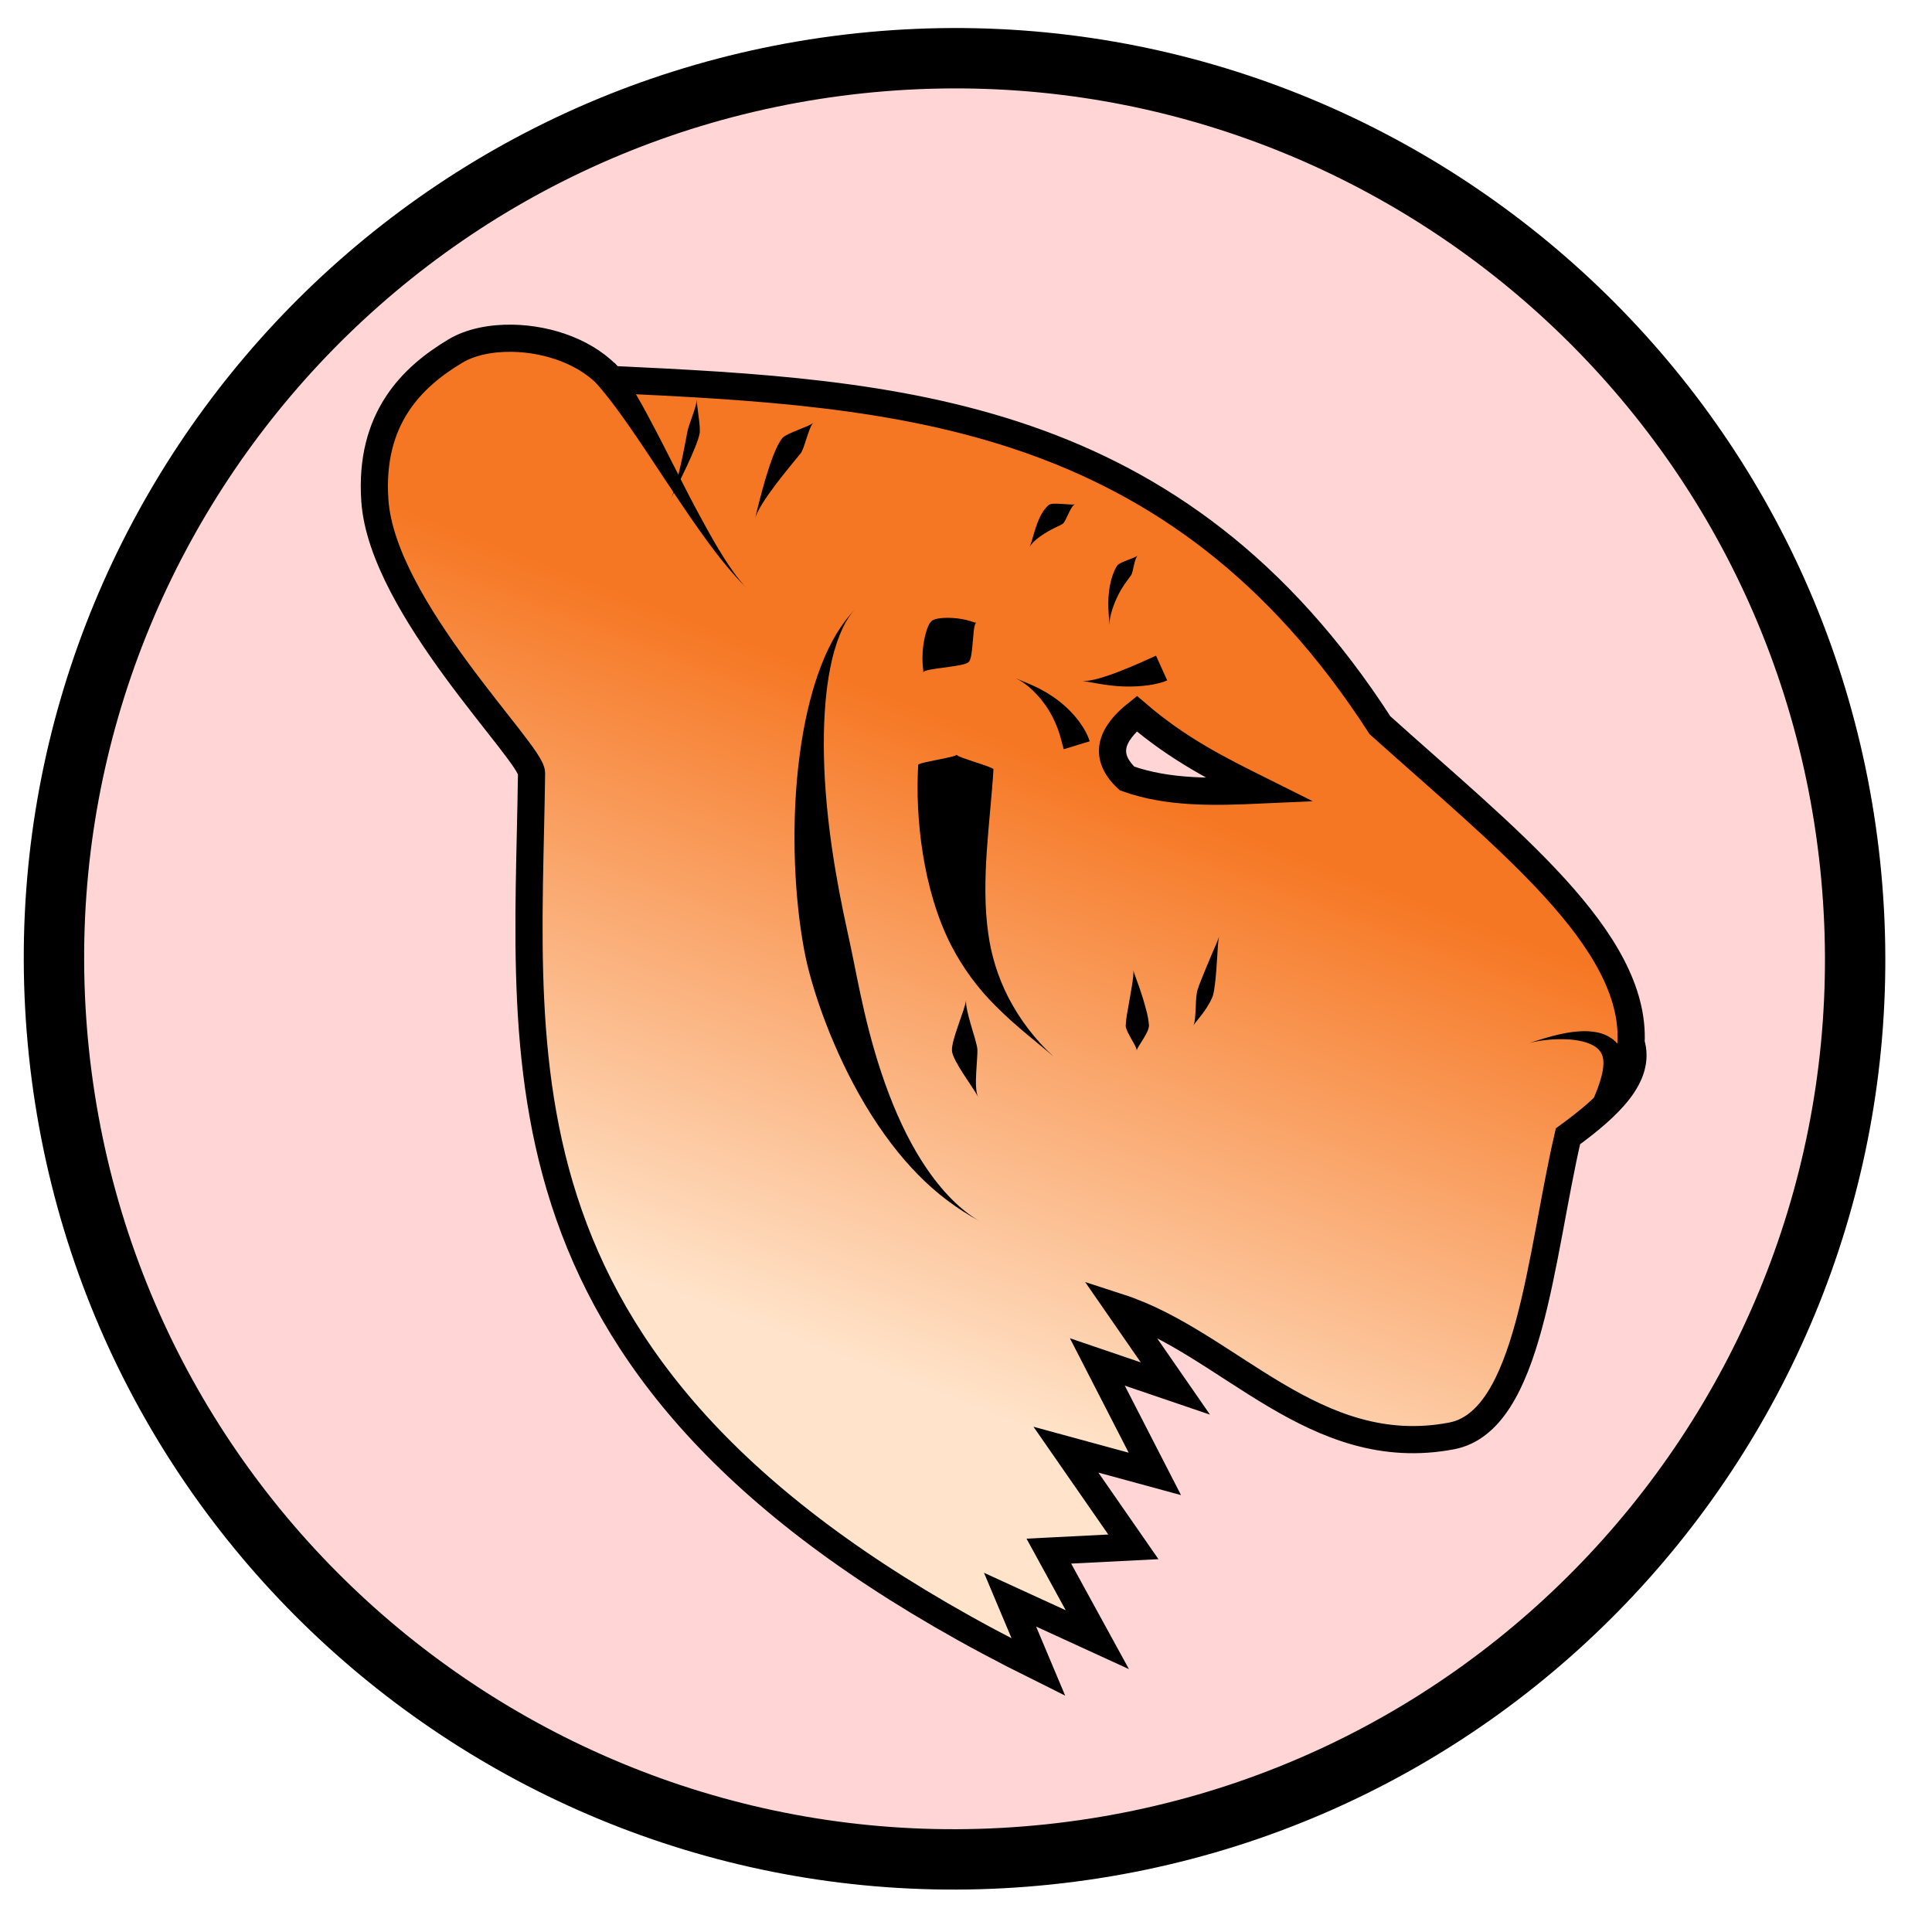
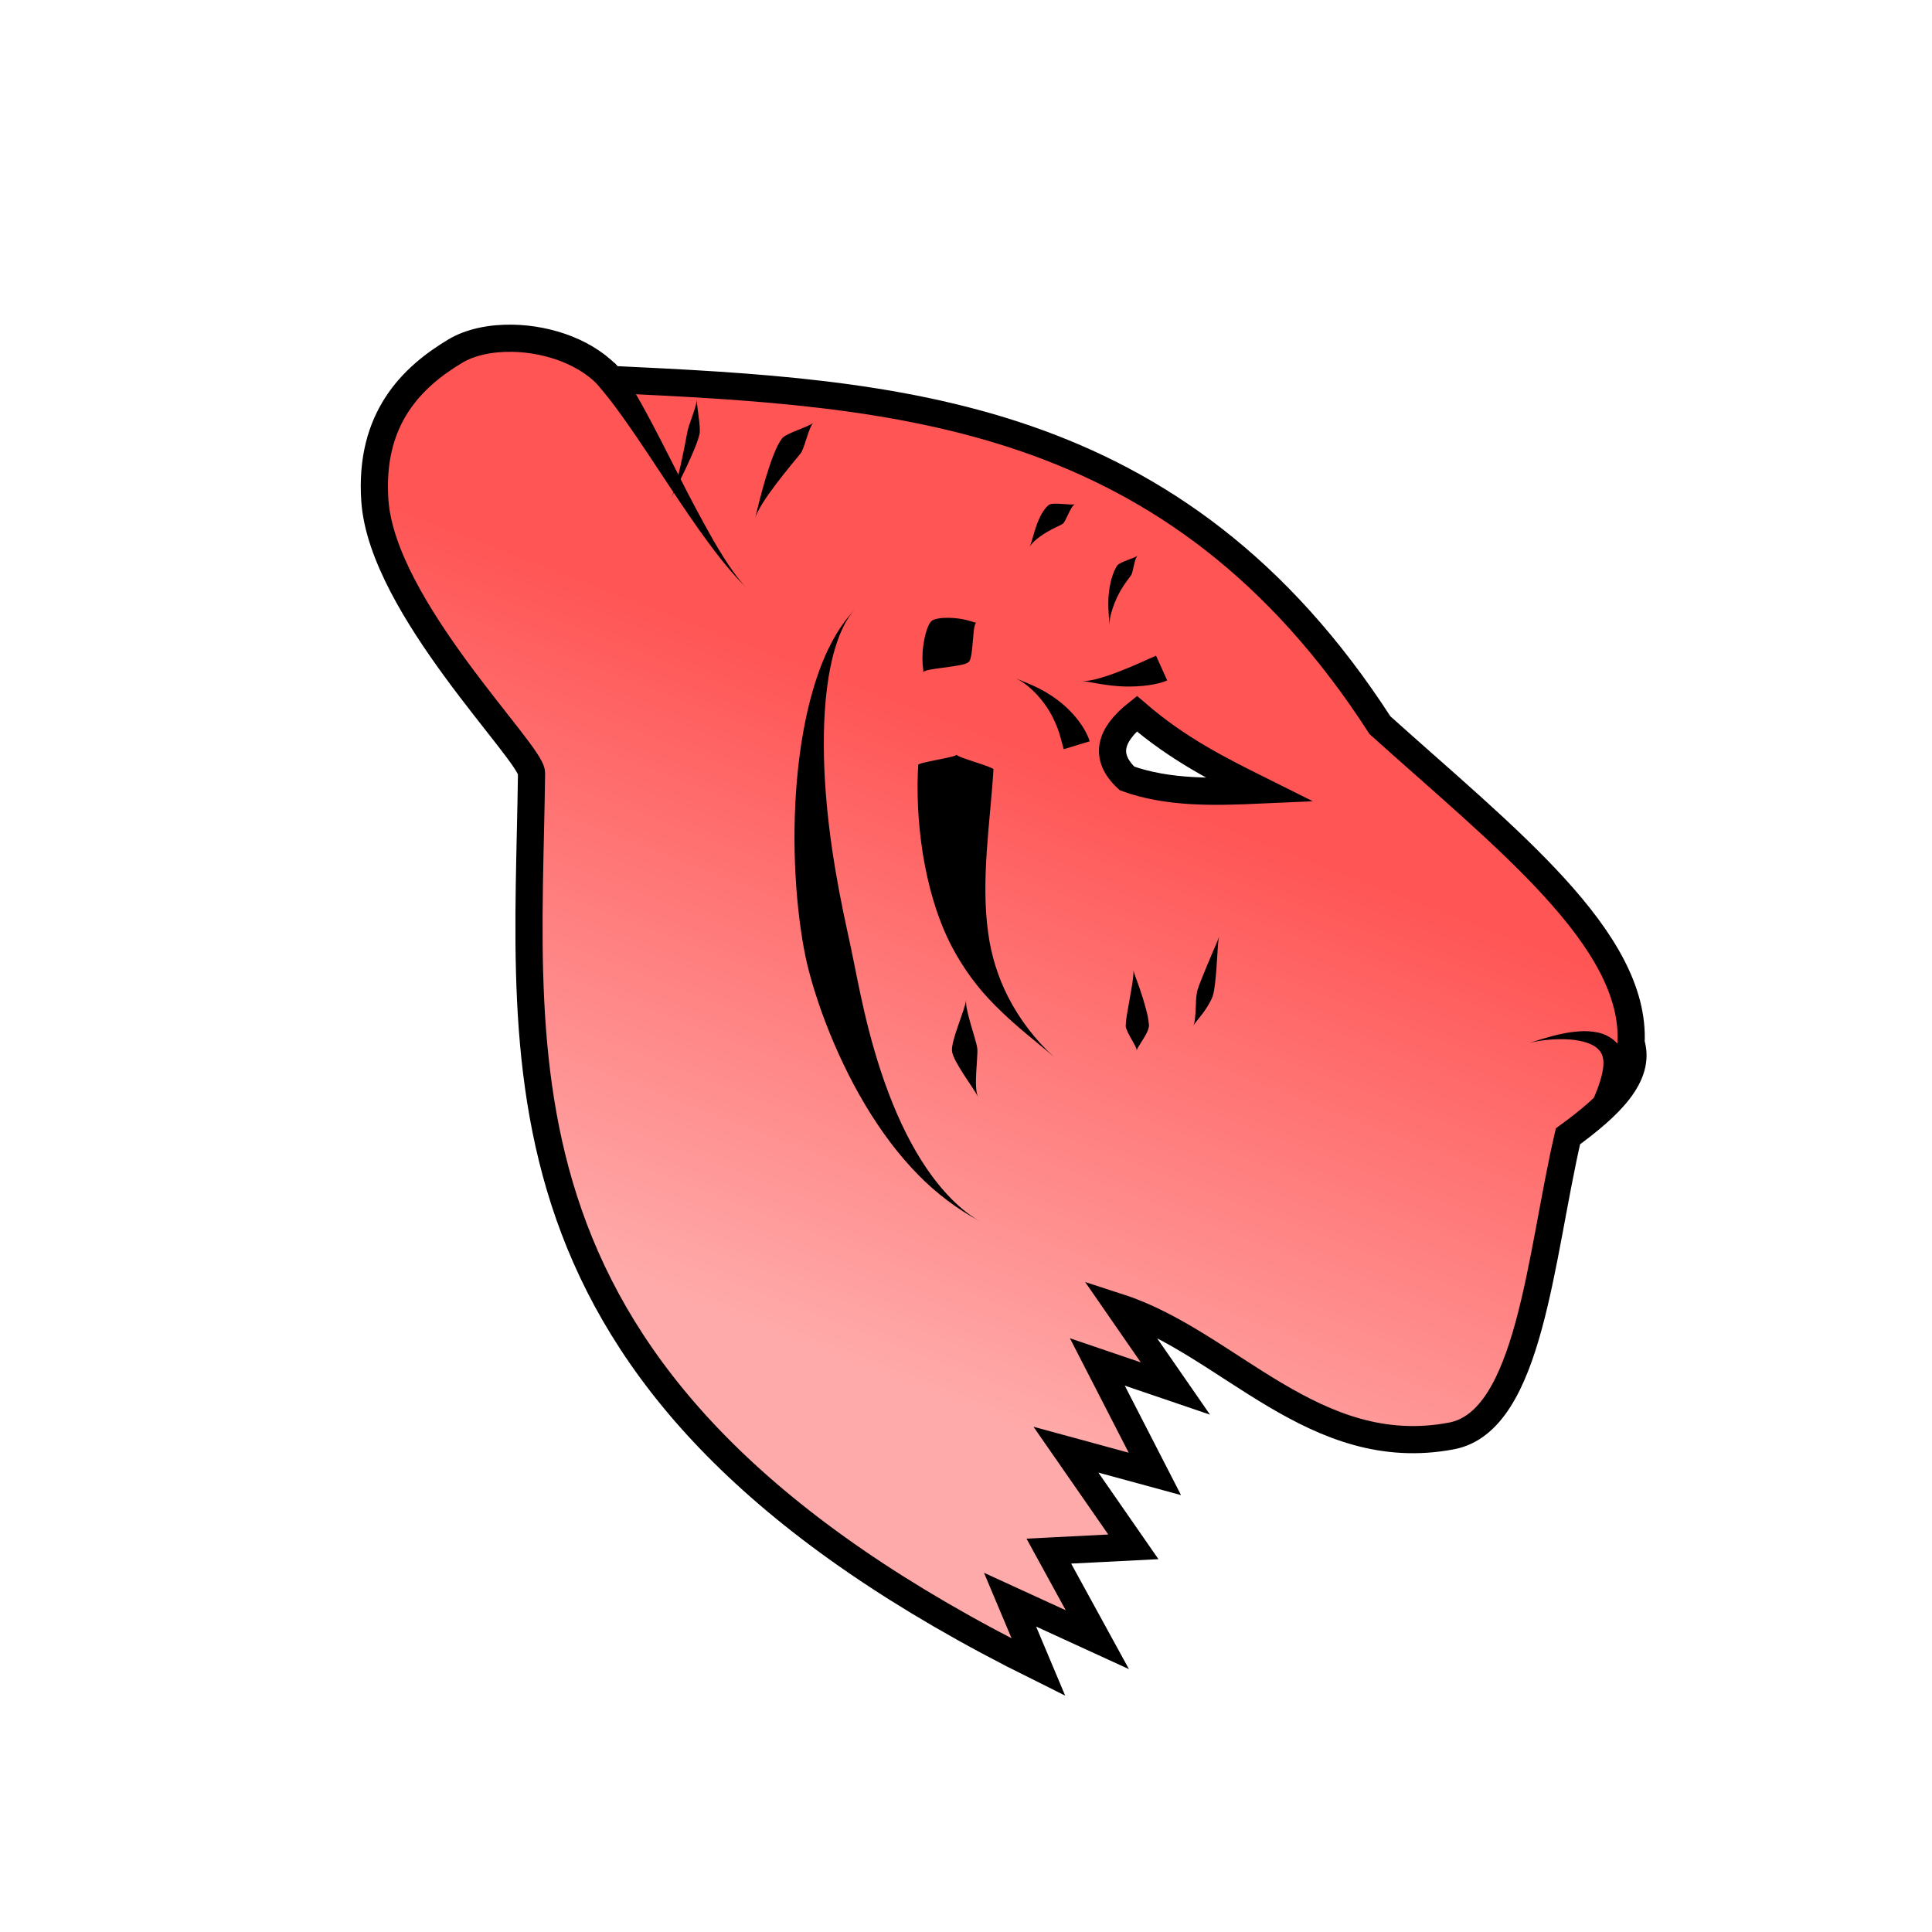
- <svg xmlns="http://www.w3.org/2000/svg" xmlns:xlink="http://www.w3.org/1999/xlink" viewBox="0 0 64 64">
+ <svg xmlns="http://www.w3.org/2000/svg" version="1.1" viewBox="0 0 64 64">
  <defs>
-     <linearGradient id="tigerGrad">
-       <stop offset="0" stop-color="#ffe4cb" />
-       <stop offset="1" stop-color="#f67723" />
+     <linearGradient id="linearGradient942" x1="23.929" x2="31.516" y1="43.554" y2="23.839" gradientUnits="userSpaceOnUse">
+       <stop stop-color="#faa" offset="0" />
+       <stop stop-color="#f55" offset="1" />
    </linearGradient>
-     <linearGradient id="linearGradient942" x1="23.929" x2="31.516" y1="43.554" y2="23.839" gradientUnits="userSpaceOnUse" xlink:href="#tigerGrad" />
  </defs>
-   <ellipse cx="28.125" cy="34.895" fill="#ffd5d5" fill-rule="evenodd" stroke="#000" stroke-width="2" color="#000" style="isolation:auto;mix-blend-mode:normal;solid-color:#000;solid-opacity:1" overflow="visible" rx="29.831" ry="29.831" transform="rotate(-6.004)" />
-   <path fill="url(#linearGradient942)" fill-rule="evenodd" stroke="#000" stroke-width=".9" d="M16.981 11.205c-.72-.014-1.398.128-1.89.421-1.426.852-2.864 2.223-2.673 4.961.247 3.535 5.2 8.354 5.19 9.026-.126 9.947-1.703 20.442 16.793 29.616l-.942-2.238 2.892 1.326-1.607-2.934 2.8-.142-2.234-3.219 2.946.803-1.905-3.709 2.585.88-1.861-2.688c3.63 1.178 6.461 5.123 11.01 4.259 2.593-.494 2.935-5.953 3.856-9.925 1.354-.99 2.431-1.998 2.09-3.094.17-3.44-4.177-6.799-8.318-10.525C38.947 13.548 29.745 13.018 20.25 12.57c-.755-.89-2.07-1.343-3.27-1.365zM37.657 23.64c1.384 1.19 2.73 1.859 4.078 2.531-1.519.068-3.03.107-4.4-.383-.79-.736-.553-1.45.322-2.148z" />
+   <path d="M16.981 11.205c-.72-.014-1.398.128-1.89.421-1.426.852-2.864 2.223-2.673 4.961.247 3.535 5.2 8.354 5.19 9.026-.126 9.947-1.703 20.442 16.793 29.616l-.942-2.238 2.892 1.326-1.607-2.934 2.8-.142-2.234-3.219 2.946.803-1.905-3.709 2.585.88-1.861-2.688c3.63 1.178 6.461 5.123 11.01 4.259 2.593-.494 2.935-5.953 3.856-9.925 1.354-.99 2.431-1.998 2.09-3.094.17-3.44-4.177-6.799-8.318-10.525C38.947 13.548 29.745 13.018 20.25 12.57c-.755-.89-2.07-1.343-3.27-1.365zM37.657 23.64c1.384 1.19 2.73 1.859 4.078 2.531-1.519.068-3.03.107-4.4-.383-.79-.736-.553-1.45.322-2.148z" fill="url(#linearGradient942)" fill-rule="evenodd" stroke="#000" stroke-width=".9" />
  <path d="M20.024 12.32l-.339.296c.241.275.546.63 1.11 1.435.42.598.826 1.22 1.324 1.97.488.737.93 1.393 1.367 1.983.595.803.973 1.204 1.265 1.494-.274-.273-.633-.758-1.116-1.592a46.1 46.1 0 0 1-1.127-2.111c-.4-.785-.751-1.484-1.098-2.123-.458-.846-.785-1.35-1.048-1.65l-.338.297zM32.457 40.455c-.491-.275-1.13-.822-1.762-1.75-.477-.7-.895-1.535-1.254-2.481-.724-1.907-1.016-3.712-1.253-4.827-.068-.323-.158-.723-.253-1.183-.358-1.737-.681-3.846-.642-5.93.018-.94.11-1.744.262-2.4.203-.88.493-1.403.754-1.686-.26.283-.638.737-1.007 1.603-.274.645-.513 1.448-.688 2.414-.38 2.103-.359 4.412-.132 6.237.062.493.134.92.207 1.264.24 1.129.896 3.084 1.973 4.887.55.92 1.143 1.696 1.764 2.324a8.473 8.473 0 0 0 2.031 1.528zM34.9 35a7.062 7.062 0 0 1-1.507-1.979 6.59 6.59 0 0 1-.657-2.107c-.253-1.772.073-3.73.174-5.429.005-.078-1.226-.402-1.22-.485-.006.083-1.268.253-1.273.337-.103 1.718.146 4.137 1.095 5.985a7.988 7.988 0 0 0 1.468 2c.71.717 1.453 1.264 1.92 1.678zM32.4 36.335c-.158-.31.002-1.307-.025-1.597l-.002-.013c-.04-.307-.408-1.263-.37-1.6-.038.337-.489 1.313-.468 1.676l.001.016c.033.342.706 1.209.864 1.518zM37.656 34.801c.008-.094.226-.362.338-.603a.606.606 0 0 0 .068-.223 2.62 2.62 0 0 0-.095-.526 9.581 9.581 0 0 0-.222-.732c-.095-.273-.188-.497-.202-.586.016.1-.012.319-.06.61-.038.23-.088.5-.128.734a3.44 3.44 0 0 0-.065.51c0 .05.03.126.07.212.111.23.304.51.296.604zM39.531 33.977c.053-.098.267-.323.436-.587.103-.16.188-.322.215-.42.026-.092.049-.229.068-.392.032-.268.053-.573.07-.857.02-.338.033-.585.064-.698-.026.094-.143.356-.268.65-.1.236-.239.57-.325.788a4.09 4.09 0 0 0-.132.364 2.574 2.574 0 0 0-.044.45c-.014.318-.026.596-.084.702zM35.61 16.704c-.137.042-.735-.079-.87.024a1.072 1.072 0 0 0-.239.304c-.211.367-.307.914-.396 1.092.107-.215.503-.478.843-.642.116-.056.214-.098.264-.136.097-.074.261-.6.399-.642zM37.685 18.408c-.106.084-.596.208-.678.33-.088.131-.18.359-.235.642-.115.591-.025 1.016-.025 1.33 0-.277.149-.772.4-1.192.126-.211.26-.37.326-.468.064-.096.106-.558.212-.642zM38.48 22.13l-.185-.41c-.445.2-1.926.895-2.457.836.266.03.805.164 1.383.184.604.02 1.153-.069 1.444-.2l-.185-.41zM35.667 24.687l.43-.13c-.115-.38-.466-.906-1.027-1.34-.577-.444-1.087-.598-1.42-.746.317.14.76.519 1.088 1.051.344.56.408.996.499 1.296l.43-.13zM32.343 20.624c-.037.014-.14-.038-.305-.08a2.66 2.66 0 0 0-.446-.07c-.313-.024-.633.007-.733.098a.468.468 0 0 0-.096.14c-.103.213-.177.566-.199.885-.01.154-.009.287 0 .4.01.146.032.243.018.275.017-.038.105-.066.239-.091.098-.019.226-.036.36-.054.27-.036.614-.08.786-.135a.347.347 0 0 0 .123-.062c.078-.07.107-.348.13-.623.013-.141.024-.29.037-.404.019-.155.046-.264.086-.279zM26.945 14.005c-.155.137-.893.338-1.036.515-.366.452-.78 2.15-.896 2.667.115-.517 1.187-1.77 1.51-2.17.127-.157.267-.875.422-1.012z" />
  <path d="M23.082 13.238c-.002.216-.27.837-.308 1.047-.082.443-.341 1.813-.545 2.22.204-.407.86-1.677.947-2.147.04-.222-.097-.904-.094-1.12zM53.168 36.648l.413.18c.128-.296.25-.66.294-1.024a1.88 1.88 0 0 0-.057-.807 1.153 1.153 0 0 0-.373-.554 1.262 1.262 0 0 0-.54-.245 2.208 2.208 0 0 0-.582-.034 4.114 4.114 0 0 0-.59.084c-.484.102-.858.241-1.065.298a4.5 4.5 0 0 1 1.083-.121c.185.001.375.015.555.049.173.032.328.082.455.15a.69.69 0 0 1 .267.235c.054.087.08.186.087.3.007.134-.012.298-.064.498-.068.267-.18.545-.296.812l.413.179z" />
</svg>
